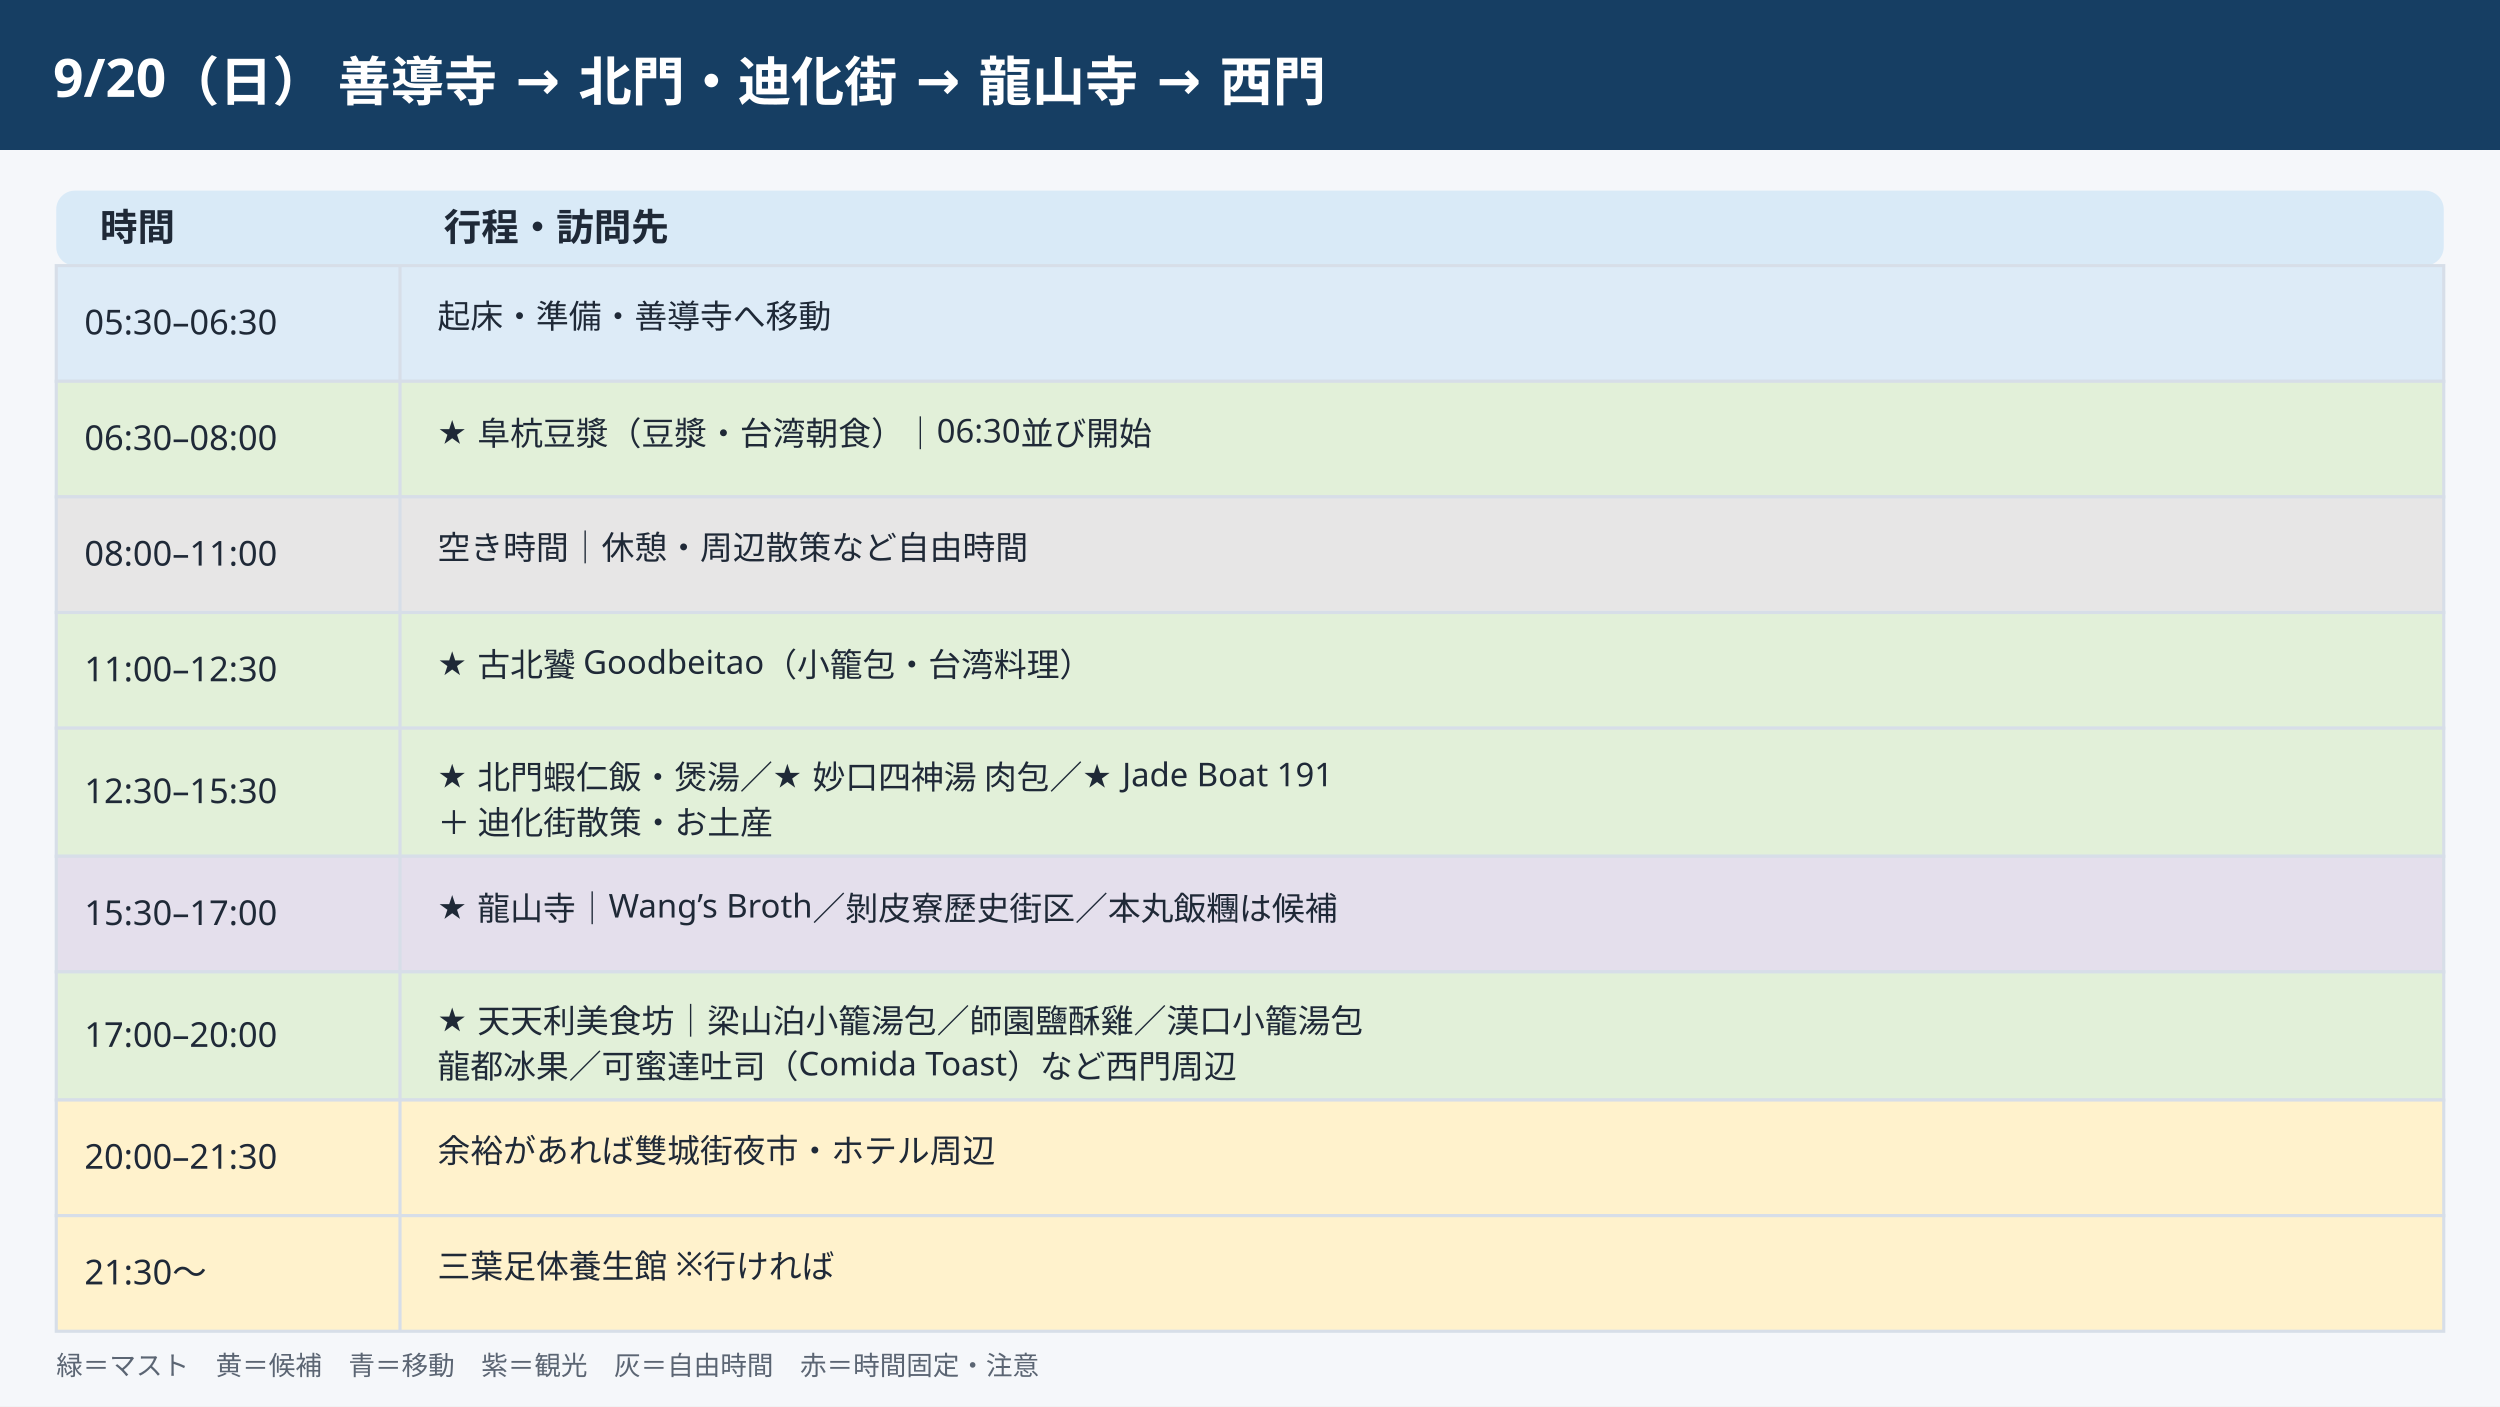
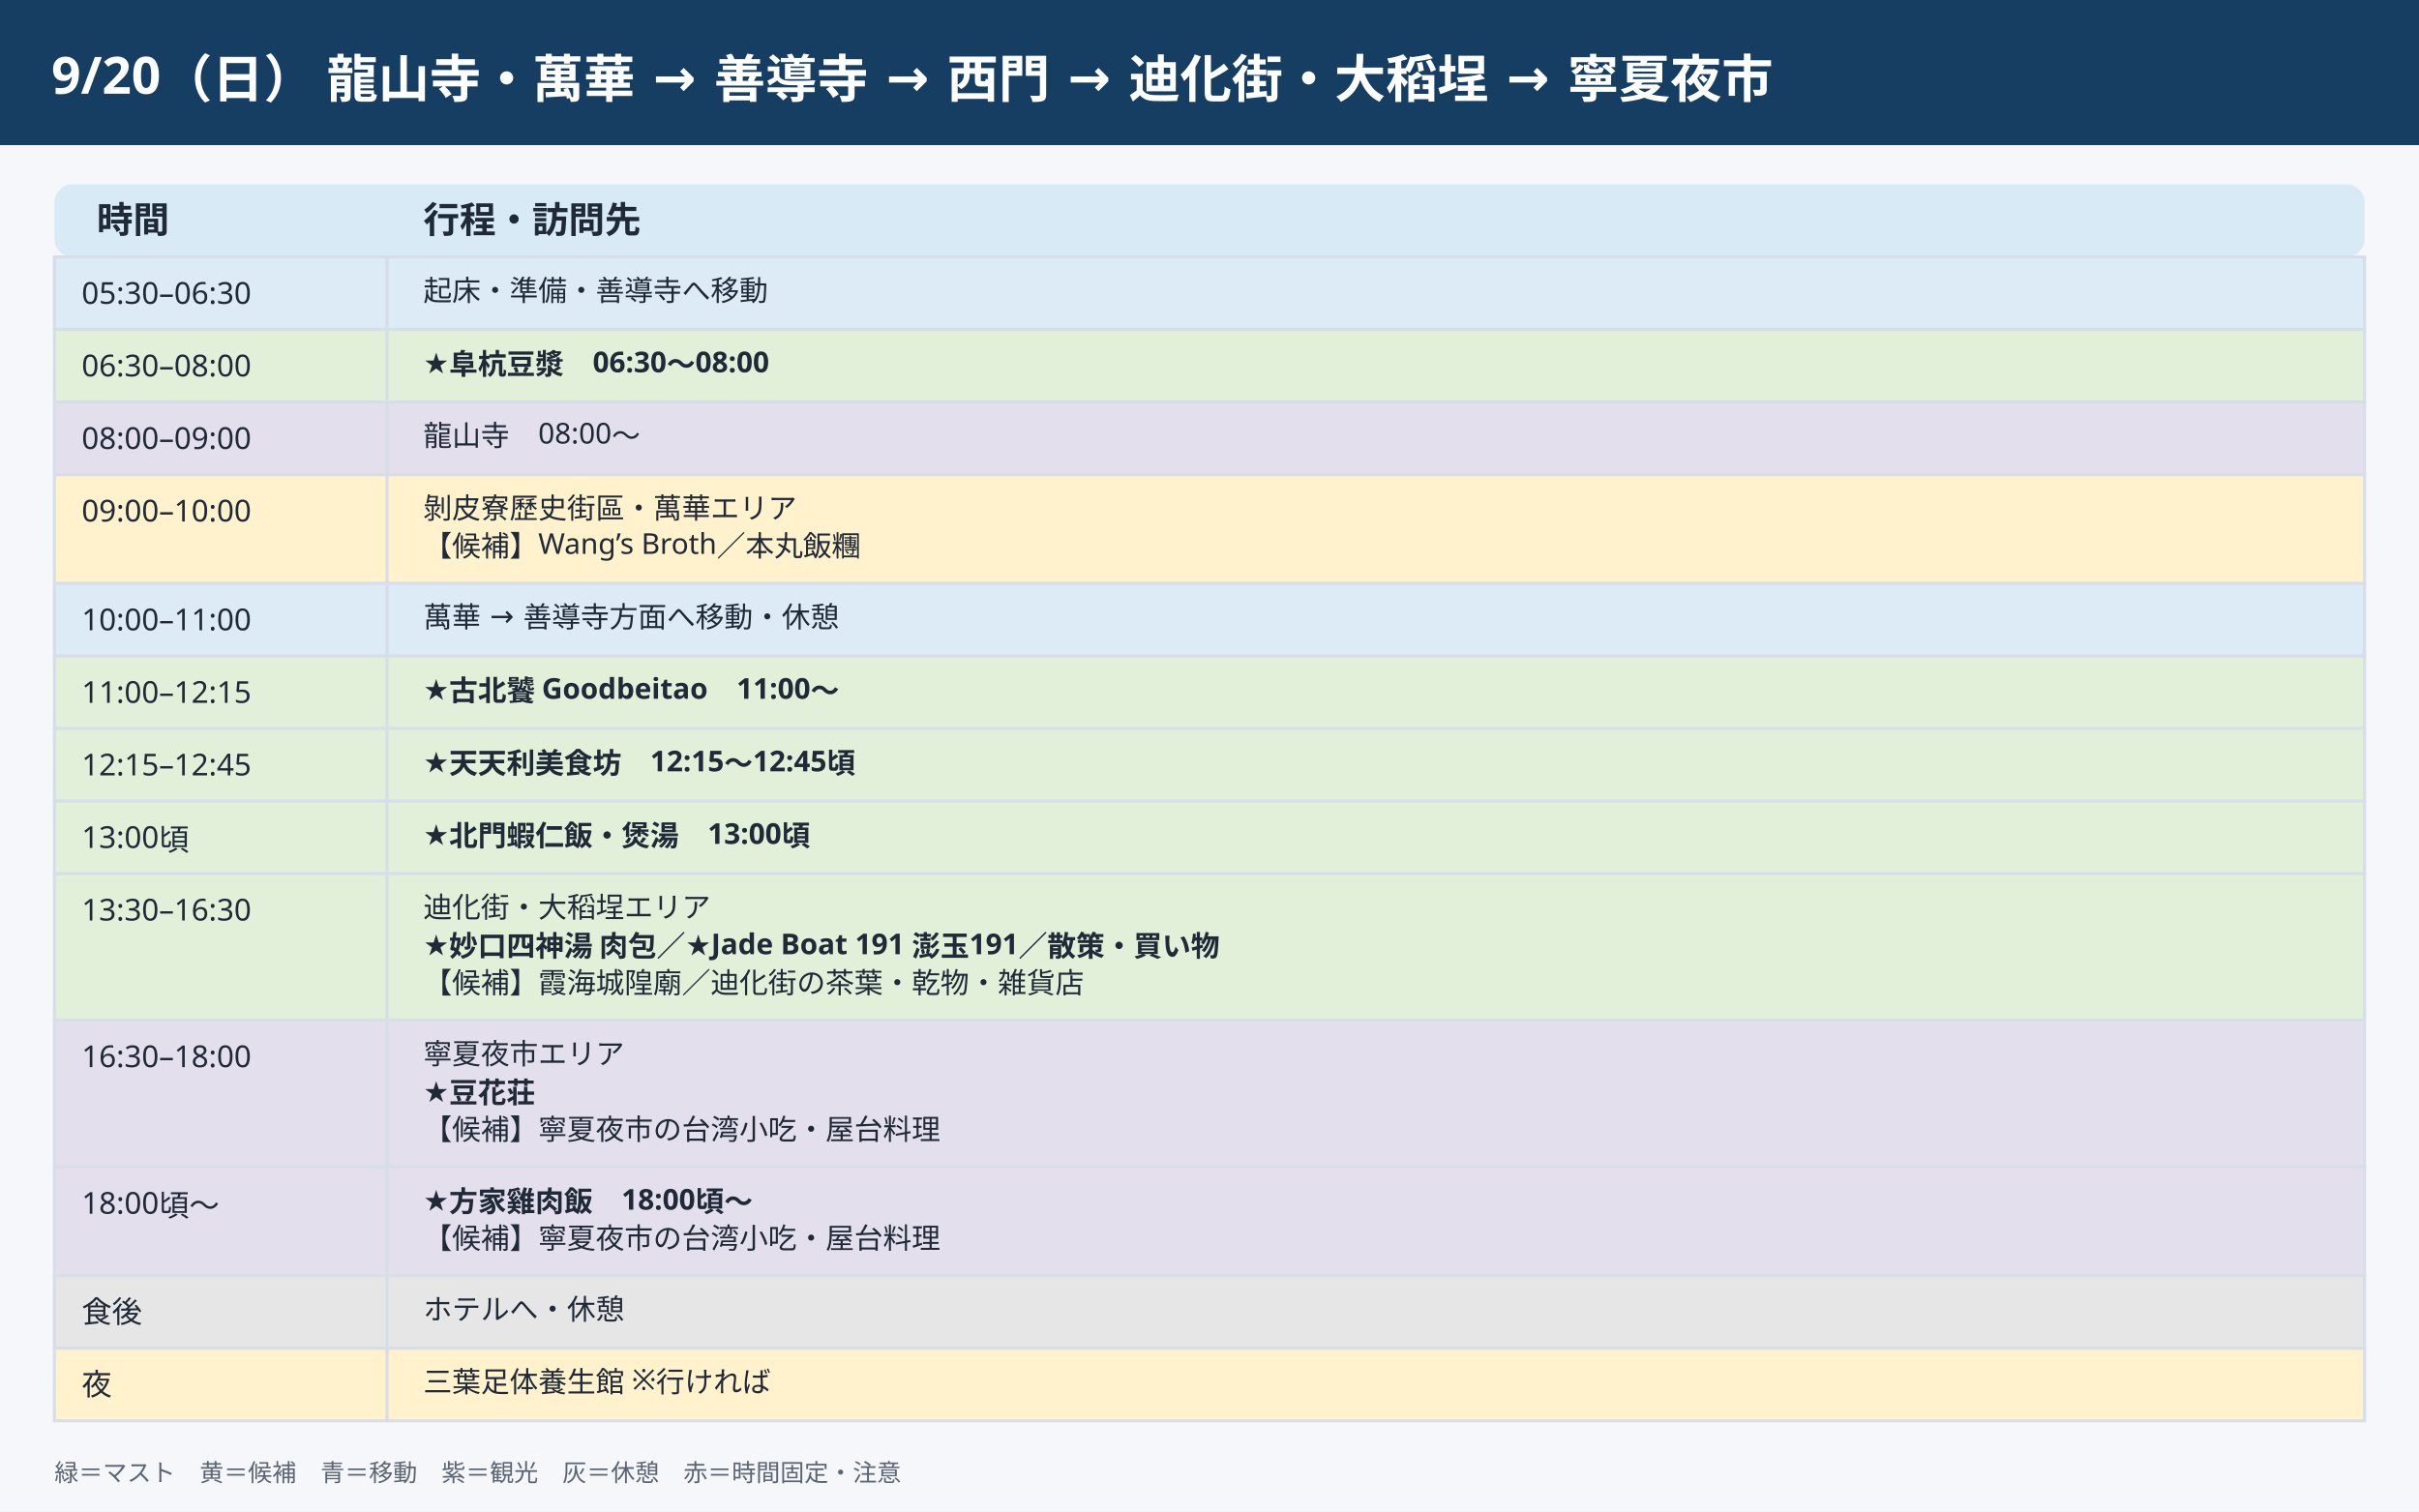
- <svg xmlns="http://www.w3.org/2000/svg" width="1600" height="900" viewBox="0 0 1600 900">
-   <rect width="1600" height="900" fill="#F5F7FA" />
+ <svg xmlns="http://www.w3.org/2000/svg" width="1600" height="1000" viewBox="0 0 1600 1000">
+   <rect width="1600" height="1000" fill="#F5F7FA" />
  <rect width="1600" height="96" fill="#163E63" />
-   <text x="34" y="62" font-family="Noto Sans JP, sans-serif" font-size="34" font-weight="700" fill="#fff">9/20（日） 善導寺 → 北門・迪化街 → 龍山寺 → 西門</text>
+   <text x="34" y="62" font-family="Noto Sans JP, sans-serif" font-size="34" font-weight="700" fill="#fff">9/20（日） 龍山寺・萬華 → 善導寺 → 西門 → 迪化街・大稻埕 → 寧夏夜市</text>
  <rect x="36" y="122" width="1528" height="48" rx="12" fill="#D9EAF7" />
  <text x="64" y="154" font-family="Noto Sans JP, sans-serif" font-size="24" font-weight="700" fill="#1F2937">時間</text>
-   <text x="284" y="154" font-family="Noto Sans JP, sans-serif" font-size="24" font-weight="700" fill="#1F2937">行程・訪問先</text>
-   <rect x="36" y="170" width="1528" height="74" fill="#DDEBF7" stroke="#D7DEE8" stroke-width="2" />
-   <line x1="256" y1="170" x2="256" y2="244" stroke="#D7DEE8" stroke-width="2" />
-   <text x="54" y="214" font-family="Noto Sans JP, sans-serif" font-size="22" fill="#1F2937">05:30–06:30</text>
-   <text x="280" y="210" font-family="Noto Sans JP, sans-serif" font-size="21" fill="#1F2937">起床・準備・善導寺へ移動</text>
-   <rect x="36" y="244" width="1528" height="74" fill="#E2F0D9" stroke="#D7DEE8" stroke-width="2" />
-   <line x1="256" y1="244" x2="256" y2="318" stroke="#D7DEE8" stroke-width="2" />
-   <text x="54" y="288" font-family="Noto Sans JP, sans-serif" font-size="22" fill="#1F2937">06:30–08:00</text>
-   <text x="280" y="284" font-family="Noto Sans JP, sans-serif" font-size="21" fill="#1F2937">★ 阜杭豆漿（豆漿・台湾朝食）｜06:30並び開始</text>
-   <rect x="36" y="318" width="1528" height="74" fill="#E7E6E6" stroke="#D7DEE8" stroke-width="2" />
-   <line x1="256" y1="318" x2="256" y2="392" stroke="#D7DEE8" stroke-width="2" />
-   <text x="54" y="362" font-family="Noto Sans JP, sans-serif" font-size="22" fill="#1F2937">08:00–11:00</text>
-   <text x="280" y="358" font-family="Noto Sans JP, sans-serif" font-size="21" fill="#1F2937">空き時間｜休憩・周辺散策など自由時間</text>
-   <rect x="36" y="392" width="1528" height="74" fill="#E2F0D9" stroke="#D7DEE8" stroke-width="2" />
-   <line x1="256" y1="392" x2="256" y2="466" stroke="#D7DEE8" stroke-width="2" />
-   <text x="54" y="436" font-family="Noto Sans JP, sans-serif" font-size="22" fill="#1F2937">11:00–12:30</text>
-   <text x="280" y="432" font-family="Noto Sans JP, sans-serif" font-size="21" fill="#1F2937">★ 古北饕 Goodbeitao（小籠包・台湾料理）</text>
-   <rect x="36" y="466" width="1528" height="82" fill="#E2F0D9" stroke="#D7DEE8" stroke-width="2" />
-   <line x1="256" y1="466" x2="256" y2="548" stroke="#D7DEE8" stroke-width="2" />
-   <text x="54" y="514" font-family="Noto Sans JP, sans-serif" font-size="22" fill="#1F2937">12:30–15:30</text>
-   <text x="280" y="504" font-family="Noto Sans JP, sans-serif" font-size="21" fill="#1F2937">★ 北門蝦仁飯・煲湯／★ 妙口四神湯 肉包／★ Jade Boat 191</text>
-   <text x="280" y="534" font-family="Noto Sans JP, sans-serif" font-size="21" fill="#1F2937">＋ 迪化街散策・お土産</text>
-   <rect x="36" y="548" width="1528" height="74" fill="#E4DFEC" stroke="#D7DEE8" stroke-width="2" />
-   <line x1="256" y1="548" x2="256" y2="622" stroke="#D7DEE8" stroke-width="2" />
-   <text x="54" y="592" font-family="Noto Sans JP, sans-serif" font-size="22" fill="#1F2937">15:30–17:00</text>
-   <text x="280" y="588" font-family="Noto Sans JP, sans-serif" font-size="21" fill="#1F2937">★ 龍山寺｜Wang’s Broth／剝皮寮歷史街区／本丸飯糰は候補</text>
-   <rect x="36" y="622" width="1528" height="82" fill="#E2F0D9" stroke="#D7DEE8" stroke-width="2" />
-   <line x1="256" y1="622" x2="256" y2="704" stroke="#D7DEE8" stroke-width="2" />
-   <text x="54" y="670" font-family="Noto Sans JP, sans-serif" font-size="22" fill="#1F2937">17:00–20:00</text>
-   <text x="280" y="660" font-family="Noto Sans JP, sans-serif" font-size="21" fill="#1F2937">★ 天天利美食坊｜梁山泊小籠湯包／師園鹽酥雞／漢口小籠湯包</text>
-   <text x="280" y="690" font-family="Noto Sans JP, sans-serif" font-size="21" fill="#1F2937">龍都冰果／可蜜達吐司（Comida Toast）など西門周辺</text>
-   <rect x="36" y="704" width="1528" height="74" fill="#FFF2CC" stroke="#D7DEE8" stroke-width="2" />
-   <line x1="256" y1="704" x2="256" y2="778" stroke="#D7DEE8" stroke-width="2" />
-   <text x="54" y="748" font-family="Noto Sans JP, sans-serif" font-size="22" fill="#1F2937">20:00–21:30</text>
-   <text x="280" y="744" font-family="Noto Sans JP, sans-serif" font-size="21" fill="#1F2937">余裕があれば雙城街夜市・ホテル周辺</text>
-   <rect x="36" y="778" width="1528" height="74" fill="#FFF2CC" stroke="#D7DEE8" stroke-width="2" />
-   <line x1="256" y1="778" x2="256" y2="852" stroke="#D7DEE8" stroke-width="2" />
-   <text x="54" y="822" font-family="Noto Sans JP, sans-serif" font-size="22" fill="#1F2937">21:30〜</text>
-   <text x="280" y="818" font-family="Noto Sans JP, sans-serif" font-size="21" fill="#1F2937">三葉足体養生館 ※行ければ</text>
-   <text x="36" y="880" font-family="Noto Sans JP, sans-serif" font-size="17" fill="#5B6573">緑＝マスト　黄＝候補　青＝移動　紫＝観光　灰＝自由時間　赤＝時間固定・注意</text>
+   <text x="280" y="154" font-family="Noto Sans JP, sans-serif" font-size="24" font-weight="700" fill="#1F2937">行程・訪問先</text>
+   <rect x="36" y="170" width="1528" height="48" fill="#DDEBF7" stroke="#D7DEE8" stroke-width="2" />
+   <line x1="256" y1="170" x2="256" y2="218" stroke="#D7DEE8" stroke-width="2" />
+   <text x="54" y="201" font-family="Noto Sans JP, sans-serif" font-size="20" fill="#1F2937">05:30–06:30</text>
+   <text x="280" y="199" font-family="Noto Sans JP, sans-serif" font-size="19" font-weight="400" fill="#1F2937">起床・準備・善導寺へ移動</text>
+   <rect x="36" y="218" width="1528" height="48" fill="#E2F0D9" stroke="#D7DEE8" stroke-width="2" />
+   <line x1="256" y1="218" x2="256" y2="266" stroke="#D7DEE8" stroke-width="2" />
+   <text x="54" y="249" font-family="Noto Sans JP, sans-serif" font-size="20" fill="#1F2937">06:30–08:00</text>
+   <text x="280" y="247" font-family="Noto Sans JP, sans-serif" font-size="19" font-weight="700" fill="#1F2937">★阜杭豆漿　06:30〜08:00</text>
+   <rect x="36" y="266" width="1528" height="48" fill="#E4DFEC" stroke="#D7DEE8" stroke-width="2" />
+   <line x1="256" y1="266" x2="256" y2="314" stroke="#D7DEE8" stroke-width="2" />
+   <text x="54" y="297" font-family="Noto Sans JP, sans-serif" font-size="20" fill="#1F2937">08:00–09:00</text>
+   <text x="280" y="295" font-family="Noto Sans JP, sans-serif" font-size="19" font-weight="400" fill="#1F2937">龍山寺　08:00〜</text>
+   <rect x="36" y="314" width="1528" height="72" fill="#FFF2CC" stroke="#D7DEE8" stroke-width="2" />
+   <line x1="256" y1="314" x2="256" y2="386" stroke="#D7DEE8" stroke-width="2" />
+   <text x="54" y="345" font-family="Noto Sans JP, sans-serif" font-size="20" fill="#1F2937">09:00–10:00</text>
+   <text x="280" y="343" font-family="Noto Sans JP, sans-serif" font-size="19" font-weight="400" fill="#1F2937">剝皮寮歷史街區・萬華エリア</text>
+   <text x="280" y="368" font-family="Noto Sans JP, sans-serif" font-size="19" font-weight="400" fill="#1F2937">【候補】Wang’s Broth／本丸飯糰</text>
+   <rect x="36" y="386" width="1528" height="48" fill="#DDEBF7" stroke="#D7DEE8" stroke-width="2" />
+   <line x1="256" y1="386" x2="256" y2="434" stroke="#D7DEE8" stroke-width="2" />
+   <text x="54" y="417" font-family="Noto Sans JP, sans-serif" font-size="20" fill="#1F2937">10:00–11:00</text>
+   <text x="280" y="415" font-family="Noto Sans JP, sans-serif" font-size="19" font-weight="400" fill="#1F2937">萬華 → 善導寺方面へ移動・休憩</text>
+   <rect x="36" y="434" width="1528" height="48" fill="#E2F0D9" stroke="#D7DEE8" stroke-width="2" />
+   <line x1="256" y1="434" x2="256" y2="482" stroke="#D7DEE8" stroke-width="2" />
+   <text x="54" y="465" font-family="Noto Sans JP, sans-serif" font-size="20" fill="#1F2937">11:00–12:15</text>
+   <text x="280" y="463" font-family="Noto Sans JP, sans-serif" font-size="19" font-weight="700" fill="#1F2937">★古北饕 Goodbeitao　11:00〜</text>
+   <rect x="36" y="482" width="1528" height="48" fill="#E2F0D9" stroke="#D7DEE8" stroke-width="2" />
+   <line x1="256" y1="482" x2="256" y2="530" stroke="#D7DEE8" stroke-width="2" />
+   <text x="54" y="513" font-family="Noto Sans JP, sans-serif" font-size="20" fill="#1F2937">12:15–12:45</text>
+   <text x="280" y="511" font-family="Noto Sans JP, sans-serif" font-size="19" font-weight="700" fill="#1F2937">★天天利美食坊　12:15〜12:45頃</text>
+   <rect x="36" y="530" width="1528" height="48" fill="#E2F0D9" stroke="#D7DEE8" stroke-width="2" />
+   <line x1="256" y1="530" x2="256" y2="578" stroke="#D7DEE8" stroke-width="2" />
+   <text x="54" y="561" font-family="Noto Sans JP, sans-serif" font-size="20" fill="#1F2937">13:00頃</text>
+   <text x="280" y="559" font-family="Noto Sans JP, sans-serif" font-size="19" font-weight="700" fill="#1F2937">★北門蝦仁飯・煲湯　13:00頃</text>
+   <rect x="36" y="578" width="1528" height="97" fill="#E2F0D9" stroke="#D7DEE8" stroke-width="2" />
+   <line x1="256" y1="578" x2="256" y2="675" stroke="#D7DEE8" stroke-width="2" />
+   <text x="54" y="609" font-family="Noto Sans JP, sans-serif" font-size="20" fill="#1F2937">13:30–16:30</text>
+   <text x="280" y="607" font-family="Noto Sans JP, sans-serif" font-size="19" font-weight="400" fill="#1F2937">迪化街・大稻埕エリア</text>
+   <text x="280" y="632" font-family="Noto Sans JP, sans-serif" font-size="19" font-weight="700" fill="#1F2937">★妙口四神湯 肉包／★Jade Boat 191 澎玉191／散策・買い物</text>
+   <text x="280" y="657" font-family="Noto Sans JP, sans-serif" font-size="19" font-weight="400" fill="#1F2937">【候補】霞海城隍廟／迪化街の茶葉・乾物・雑貨店</text>
+   <rect x="36" y="675" width="1528" height="97" fill="#E4DFEC" stroke="#D7DEE8" stroke-width="2" />
+   <line x1="256" y1="675" x2="256" y2="772" stroke="#D7DEE8" stroke-width="2" />
+   <text x="54" y="706" font-family="Noto Sans JP, sans-serif" font-size="20" fill="#1F2937">16:30–18:00</text>
+   <text x="280" y="704" font-family="Noto Sans JP, sans-serif" font-size="19" font-weight="400" fill="#1F2937">寧夏夜市エリア</text>
+   <text x="280" y="729" font-family="Noto Sans JP, sans-serif" font-size="19" font-weight="700" fill="#1F2937">★豆花荘</text>
+   <text x="280" y="754" font-family="Noto Sans JP, sans-serif" font-size="19" font-weight="400" fill="#1F2937">【候補】寧夏夜市の台湾小吃・屋台料理</text>
+   <rect x="36" y="772" width="1528" height="72" fill="#E4DFEC" stroke="#D7DEE8" stroke-width="2" />
+   <line x1="256" y1="772" x2="256" y2="844" stroke="#D7DEE8" stroke-width="2" />
+   <text x="54" y="803" font-family="Noto Sans JP, sans-serif" font-size="20" fill="#1F2937">18:00頃〜</text>
+   <text x="280" y="801" font-family="Noto Sans JP, sans-serif" font-size="19" font-weight="700" fill="#1F2937">★方家雞肉飯　18:00頃〜</text>
+   <text x="280" y="826" font-family="Noto Sans JP, sans-serif" font-size="19" font-weight="400" fill="#1F2937">【候補】寧夏夜市の台湾小吃・屋台料理</text>
+   <rect x="36" y="844" width="1528" height="48" fill="#E7E6E6" stroke="#D7DEE8" stroke-width="2" />
+   <line x1="256" y1="844" x2="256" y2="892" stroke="#D7DEE8" stroke-width="2" />
+   <text x="54" y="875" font-family="Noto Sans JP, sans-serif" font-size="20" fill="#1F2937">食後</text>
+   <text x="280" y="873" font-family="Noto Sans JP, sans-serif" font-size="19" font-weight="400" fill="#1F2937">ホテルへ・休憩</text>
+   <rect x="36" y="892" width="1528" height="48" fill="#FFF2CC" stroke="#D7DEE8" stroke-width="2" />
+   <line x1="256" y1="892" x2="256" y2="940" stroke="#D7DEE8" stroke-width="2" />
+   <text x="54" y="923" font-family="Noto Sans JP, sans-serif" font-size="20" fill="#1F2937">夜</text>
+   <text x="280" y="921" font-family="Noto Sans JP, sans-serif" font-size="19" font-weight="400" fill="#1F2937">三葉足体養生館 ※行ければ</text>
+   <text x="36" y="980" font-family="Noto Sans JP, sans-serif" font-size="16" fill="#5B6573">緑＝マスト　黄＝候補　青＝移動　紫＝観光　灰＝休憩　赤＝時間固定・注意</text>
</svg>
